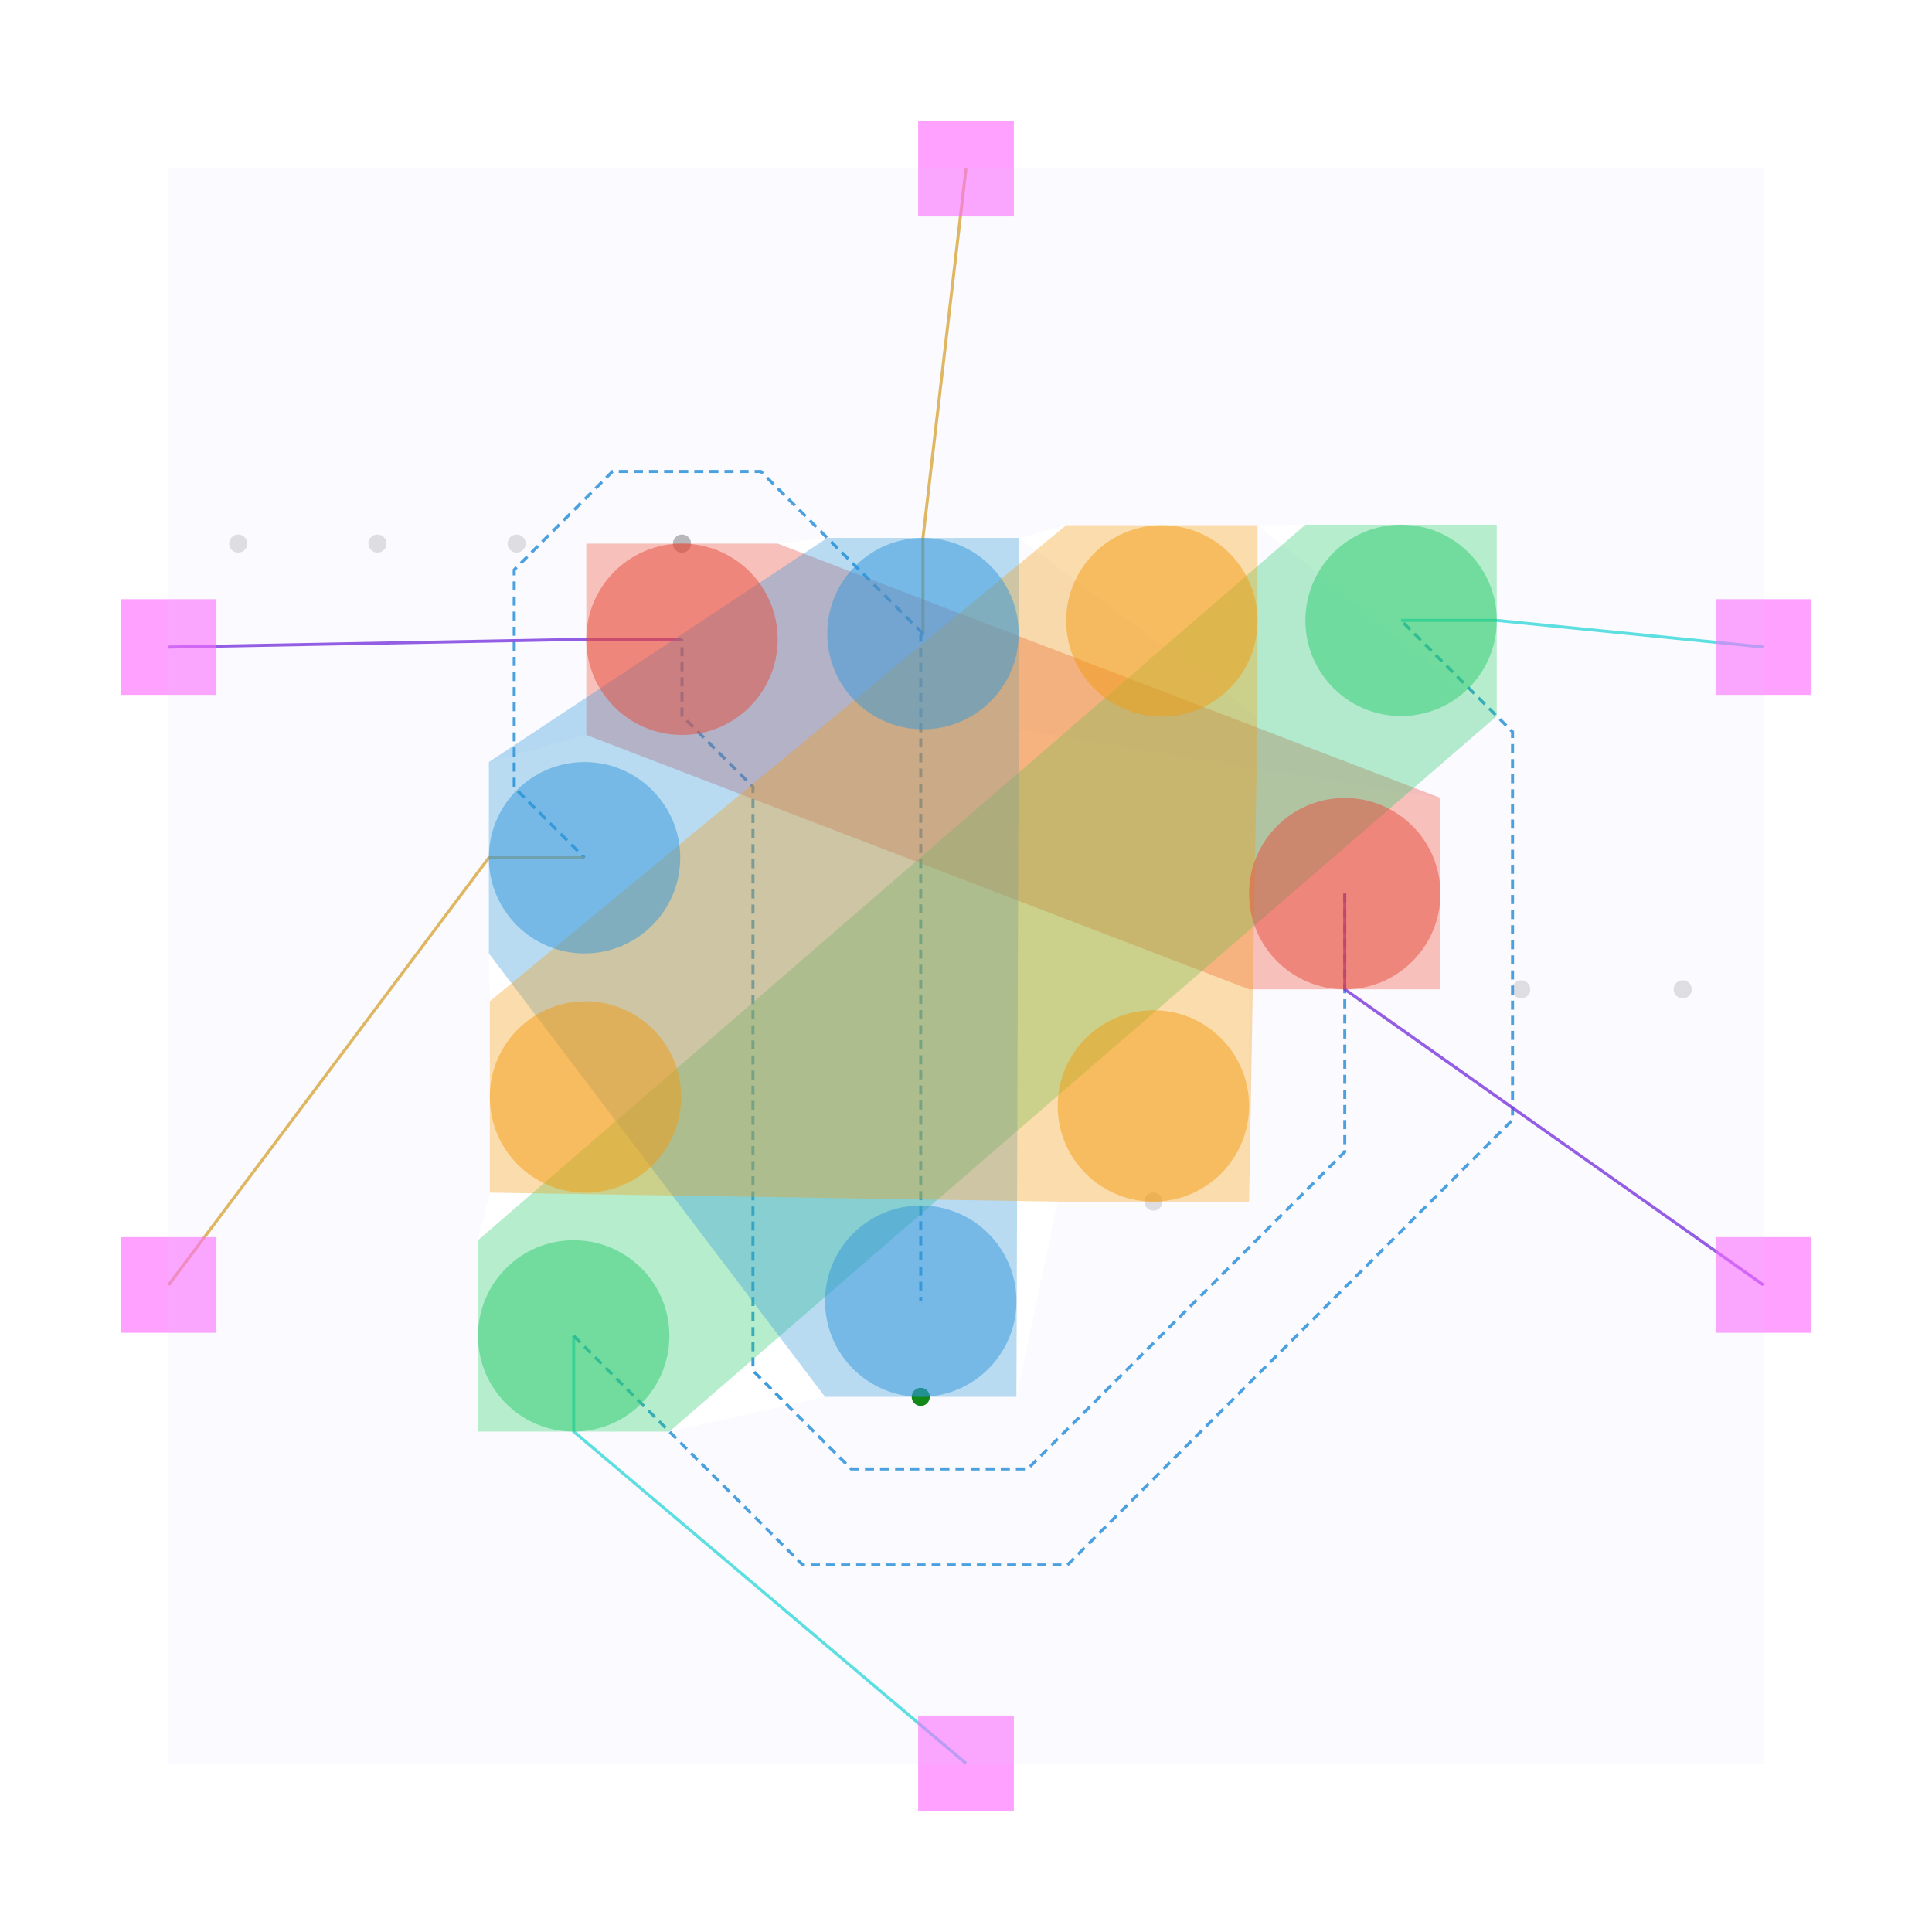
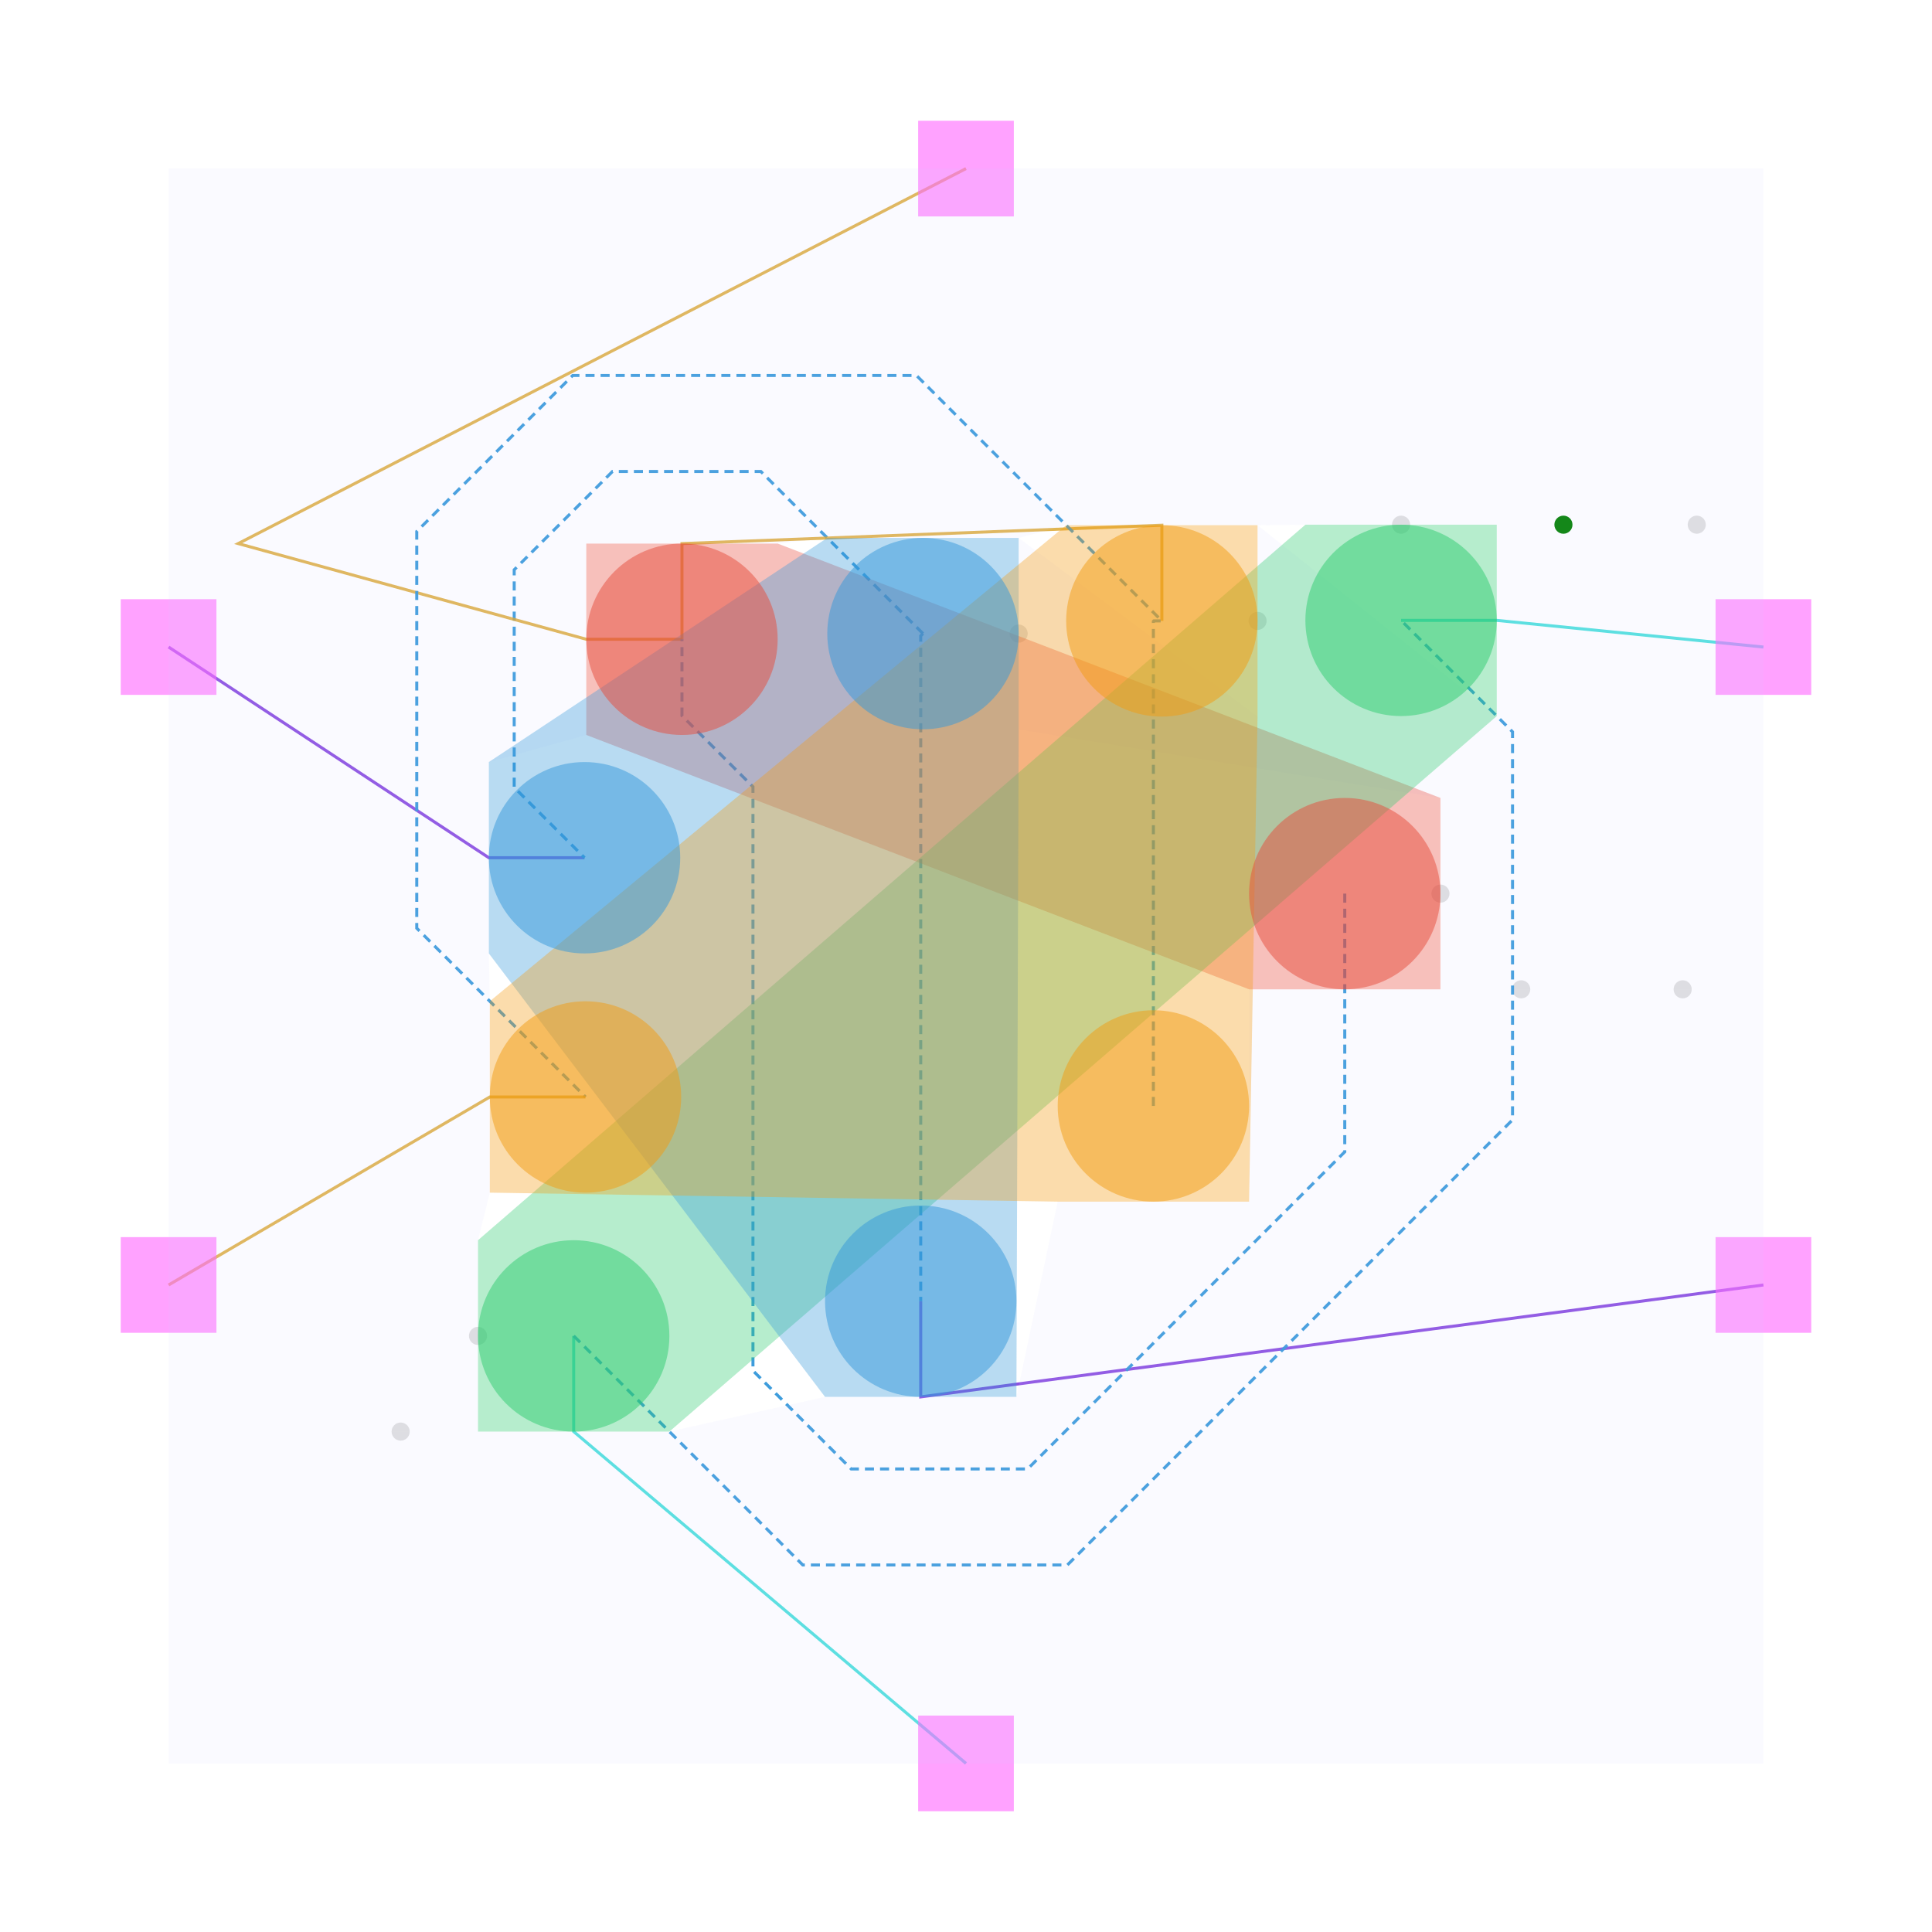
<svg xmlns="http://www.w3.org/2000/svg" width="640" height="640" viewBox="0 0 640 640">
  <rect width="100%" height="100%" fill="white" />
  <g>
-     <circle data-type="point" data-label="via:net4-B g: 0.03 h: 1.00 f: 0.59" data-x="-0.14192900000000003" data-y="-1.350896" cx="305.004" cy="462.736" r="3" fill="green" />
+     <circle data-type="point" data-label="via:T-R_0 g: 0.00 h: 1.00 f: 0.55" data-x="1.87303975" data-y="1.383575" cx="517.906" cy="173.811" r="3" fill="green" />
  </g>
  <g>
-     <circle data-type="point" data-label="via:B-R_0 g: 0.07 h: 1.00 f: 0.62" data-x="1.7406205000000001" data-y="-0.073099" cx="503.915" cy="327.724" r="3" fill="rgba(128, 128, 128, 0.25)" />
+     <circle data-type="point" data-label="via:net4-R g: 0.00 h: 1.00 f: 0.55" data-x="0.165106" data-y="1.042149" cx="337.445" cy="209.886" r="3" fill="rgba(128, 128, 128, 0.25)" />
  </g>
  <g>
-     <circle data-type="point" data-label="via:B-R_1 g: 0.07 h: 1.00 f: 0.62" data-x="2.2468735" data-y="-0.073099" cx="557.406" cy="327.724" r="3" fill="rgba(128, 128, 128, 0.25)" />
+     <circle data-type="point" data-label="via:T-R_1 g: 0.00 h: 1.00 f: 0.55" data-x="2.29101325" data-y="1.383575" cx="562.069" cy="173.811" r="3" fill="rgba(128, 128, 128, 0.25)" />
  </g>
  <g>
-     <circle data-type="point" data-label="via:net5-B g: 0.10 h: 1.00 f: 0.66" data-x="0.587494" data-y="-0.738741" cx="382.075" cy="398.056" r="3" fill="rgba(128, 128, 128, 0.25)" />
+     <circle data-type="point" data-label="via:net5-R g: 0.00 h: 1.00 f: 0.55" data-x="0.9140520000000001" data-y="1.081959" cx="416.579" cy="205.68" r="3" fill="rgba(128, 128, 128, 0.25)" />
  </g>
  <g>
-     <circle data-type="point" data-label="via:net1-T g: 0.03 h: 2.00 f: 1.14" data-x="-0.890462" data-y="1.324371" cx="225.913" cy="180.066" r="3" fill="rgba(128, 128, 128, 0.25)" />
+     <circle data-type="point" data-label="via:net1-R g: 0.00 h: 1.00 f: 0.55" data-x="1.487494" data-y="0.22690099999999996" cx="477.169" cy="296.026" r="3" fill="rgba(128, 128, 128, 0.25)" />
  </g>
  <g>
-     <circle data-type="point" data-label="via:net1-T g: 0.03 h: 2.00 f: 1.14" data-x="-0.890462" data-y="1.324371" cx="225.913" cy="180.066" r="3" fill="rgba(128, 128, 128, 0.25)" />
+     <circle data-type="point" data-label="via:B-R_0 g: 0.03 h: 1.00 f: 0.59" data-x="1.7406205000000001" data-y="-0.073099" cx="503.915" cy="327.724" r="3" fill="rgba(128, 128, 128, 0.25)" />
  </g>
  <g>
-     <circle data-type="point" data-label="via:net1-T g: 0.03 h: 2.00 f: 1.14" data-x="-0.890462" data-y="1.324371" cx="225.913" cy="180.066" r="3" fill="rgba(128, 128, 128, 0.25)" />
+     <circle data-type="point" data-label="via:B-R_1 g: 0.03 h: 1.00 f: 0.59" data-x="2.2468735" data-y="-0.073099" cx="557.406" cy="327.724" r="3" fill="rgba(128, 128, 128, 0.25)" />
  </g>
  <g>
-     <circle data-type="point" data-label="via:T-L_1 g: 0.07 h: 2.00 f: 1.17" data-x="-1.845231" data-y="1.324371" cx="125.032" cy="180.066" r="3" fill="rgba(128, 128, 128, 0.25)" />
+     <circle data-type="point" data-label="via:net3-L g: 0.00 h: 2.00 f: 1.10" data-x="-1.529928" data-y="-1.159683" cx="158.347" cy="442.533" r="3" fill="rgba(128, 128, 128, 0.25)" />
  </g>
  <g>
-     <circle data-type="point" data-label="via:T-L_0 g: 0.07 h: 2.00 f: 1.17" data-x="-2.281743666666667" data-y="1.324371" cx="78.91" cy="180.066" r="3" fill="rgba(128, 128, 128, 0.25)" />
+     <circle data-type="point" data-label="via:net3-T g: 0.00 h: 2.00 f: 1.10" data-x="1.364053" data-y="1.383575" cx="464.126" cy="173.811" r="3" fill="rgba(128, 128, 128, 0.25)" />
  </g>
  <g>
-     <circle data-type="point" data-label="via:T-L_2 g: 0.07 h: 2.00 f: 1.17" data-x="-1.4087183333333333" data-y="1.324371" cx="171.154" cy="180.066" r="3" fill="rgba(128, 128, 128, 0.25)" />
+     <circle data-type="point" data-label="via:B-L_1 g: 0.03 h: 2.00 f: 1.14" data-x="-1.772446" data-y="-1.459683" cx="132.723" cy="474.231" r="3" fill="rgba(128, 128, 128, 0.25)" />
+   </g>
+   <g>
+     <polyline data-points="-2.5,1 -1.4959470000000001,0.339403 -1.195947,0.339403" data-type="line" data-label="" points="55.849,214.34 161.938,284.139 193.636,284.139" fill="none" stroke="hsla(265, 70%, 50%, 0.8)" stroke-width="1px" />
+   </g>
+   <g>
+     <polyline data-points="-0.134894,1.042149 -0.141929,1.035114 -0.141929,-1.050896" data-type="line" data-label="" points="305.747,209.886 305.004,210.629 305.004,431.038" fill="none" stroke="rgba(52, 152, 219, 0.95)" stroke-width="1px" stroke-dasharray="3 2" />
+   </g>
+   <g>
+     <polyline data-points="-0.134894,1.042149 -0.643116,1.550371 -1.108339,1.550371 -1.416462,1.242248 -1.416462,0.559918 -1.195947,0.339403" data-type="line" data-label="" points="305.747,209.886 252.048,156.187 202.892,156.187 170.336,188.744 170.336,260.839 193.636,284.139" fill="none" stroke="rgba(52, 152, 219, 0.95)" stroke-width="1px" stroke-dasharray="3 2" />
+   </g>
+   <g>
+     <polyline data-points="-0.141929,-1.050896 -0.14192900000000003,-1.350896 2.5,-1" data-type="line" data-label="" points="305.004,431.038 305.004,462.736 584.151,425.66" fill="none" stroke="hsla(265, 70%, 50%, 0.8)" stroke-width="1px" />
+   </g>
+   <g>
+     <polyline data-points="0,2.5 -2.281743666666667,1.324371 -1.190462,1.024371 -0.890462,1.024371" data-type="line" data-label="" points="320,55.849 78.91,180.066 194.215,211.765 225.913,211.765" fill="none" stroke="hsla(42, 70%, 50%, 0.8)" stroke-width="1px" />
+   </g>
+   <g>
+     <polyline data-points="1.187494,0.226901 1.187494,-0.582618 0.193216,-1.576896 -0.359806,-1.576896 -0.667929,-1.268773 -0.667929,0.561982 -0.890462,0.784515 -0.890462,1.024371" data-type="line" data-label="" points="445.471,296.026 445.471,381.56 340.415,486.615 281.983,486.615 249.426,454.059 249.426,260.621 225.913,237.108 225.913,211.765" fill="none" stroke="rgba(52, 152, 219, 0.95)" stroke-width="1px" stroke-dasharray="3 2" />
+   </g>
+   <g>
+     <polyline data-points="-0.890462,1.024371 -0.890462,1.324371 0.614052,1.381959 0.614052,1.081959" data-type="line" data-label="" points="225.913,211.765 225.913,180.066 384.881,173.982 384.881,205.68" fill="none" stroke="hsla(42, 70%, 50%, 0.8)" stroke-width="1px" />
+   </g>
+   <g>
+     <polyline data-points="0.587494,-0.438741 0.587494,1.080547 0.588906,1.081959 0.614052,1.081959 -0.15536,1.851371 -1.233017,1.851371 -1.721947,1.362441 -1.721947,0.118424 -1.192929,-0.410594" data-type="line" data-label="" points="382.075,366.358 382.075,205.829 382.224,205.68 384.881,205.68 303.585,124.383 189.719,124.383 138.058,176.044 138.058,307.487 193.955,363.384" fill="none" stroke="rgba(52, 152, 219, 0.95)" stroke-width="1px" stroke-dasharray="3 2" />
+   </g>
+   <g>
+     <polyline data-points="-1.192929,-0.410594 -1.492929,-0.410594 -2.5,-1.0000000000000002" data-type="line" data-label="" points="193.955,363.384 162.257,363.384 55.849,425.66" fill="none" stroke="hsla(42, 70%, 50%, 0.8)" stroke-width="1px" />
  </g>
  <g>
    <polyline data-points="0,-2.5 -1.229928,-1.459683 -1.229928,-1.159683" data-type="line" data-label="" points="320,584.151 190.045,474.231 190.045,442.533" fill="none" stroke="hsla(179, 70%, 50%, 0.8)" stroke-width="1px" />
  </g>
  <g>
    <polyline data-points="-1.229928,-1.159683 -0.511715,-1.877896 0.317894,-1.877896 1.713494,-0.482296 1.713494,0.734134 1.364053,1.083575" data-type="line" data-label="" points="190.045,442.533 265.932,518.419 353.589,518.419 501.048,370.96 501.048,242.431 464.126,205.509" fill="none" stroke="rgba(52, 152, 219, 0.95)" stroke-width="1px" stroke-dasharray="3 2" />
  </g>
  <g>
    <polyline data-points="1.364053,1.083575 1.664053,1.083575 2.5,1" data-type="line" data-label="" points="464.126,205.509 495.824,205.509 584.151,214.34" fill="none" stroke="hsla(179, 70%, 50%, 0.8)" stroke-width="1px" />
-   </g>
-   <g>
-     <polyline data-points="0,2.5 -0.13489400000000001,1.342149 -0.134894,1.042149" data-type="line" data-label="" points="320,55.849 305.747,178.188 305.747,209.886" fill="none" stroke="hsla(42, 70%, 50%, 0.8)" stroke-width="1px" />
-   </g>
-   <g>
-     <polyline data-points="-0.134894,1.042149 -0.141929,1.035114 -0.141929,-1.050896" data-type="line" data-label="" points="305.747,209.886 305.004,210.629 305.004,431.038" fill="none" stroke="rgba(52, 152, 219, 0.95)" stroke-width="1px" stroke-dasharray="3 2" />
-   </g>
-   <g>
-     <polyline data-points="-0.134894,1.042149 -0.643116,1.550371 -1.108339,1.550371 -1.416462,1.242248 -1.416462,0.559918 -1.195947,0.339403" data-type="line" data-label="" points="305.747,209.886 252.048,156.187 202.892,156.187 170.336,188.744 170.336,260.839 193.636,284.139" fill="none" stroke="rgba(52, 152, 219, 0.95)" stroke-width="1px" stroke-dasharray="3 2" />
-   </g>
-   <g>
-     <polyline data-points="-1.195947,0.339403 -1.4959470000000001,0.339403 -2.5,-1.0000000000000002" data-type="line" data-label="" points="193.636,284.139 161.938,284.139 55.849,425.66" fill="none" stroke="hsla(42, 70%, 50%, 0.8)" stroke-width="1px" />
-   </g>
-   <g>
-     <polyline data-points="-2.5,1 -1.190462,1.024371 -0.890462,1.024371" data-type="line" data-label="" points="55.849,214.34 194.215,211.765 225.913,211.765" fill="none" stroke="hsla(265, 70%, 50%, 0.8)" stroke-width="1px" />
-   </g>
-   <g>
-     <polyline data-points="1.187494,0.226901 1.187494,-0.582618 0.193216,-1.576896 -0.359806,-1.576896 -0.667929,-1.268773 -0.667929,0.561982 -0.890462,0.784515 -0.890462,1.024371" data-type="line" data-label="" points="445.471,296.026 445.471,381.56 340.415,486.615 281.983,486.615 249.426,454.059 249.426,260.621 225.913,237.108 225.913,211.765" fill="none" stroke="rgba(52, 152, 219, 0.95)" stroke-width="1px" stroke-dasharray="3 2" />
-   </g>
-   <g>
-     <polyline data-points="1.187494,0.226901 1.187494,-0.073099 2.5,-1" data-type="line" data-label="" points="445.471,296.026 445.471,327.724 584.151,425.66" fill="none" stroke="hsla(265, 70%, 50%, 0.8)" stroke-width="1px" />
  </g>
  <g>
    <rect data-type="rect" data-label="" data-x="-2.5" data-y="1" x="40" y="198.491" width="31.698" height="31.698" fill="rgba(255, 100, 255, 0.6)" stroke="black" stroke-width="0.009" />
  </g>
  <g>
    <rect data-type="rect" data-label="" data-x="2.5" data-y="-1" x="568.302" y="409.811" width="31.698" height="31.698" fill="rgba(255, 100, 255, 0.6)" stroke="black" stroke-width="0.009" />
  </g>
  <g>
    <rect data-type="rect" data-label="" data-x="0" data-y="2.5" x="304.151" y="40" width="31.698" height="31.698" fill="rgba(255, 100, 255, 0.6)" stroke="black" stroke-width="0.009" />
  </g>
  <g>
    <rect data-type="rect" data-label="" data-x="-2.5" data-y="-1" x="40" y="409.811" width="31.698" height="31.698" fill="rgba(255, 100, 255, 0.6)" stroke="black" stroke-width="0.009" />
  </g>
  <g>
    <rect data-type="rect" data-label="" data-x="0" data-y="-2.5" x="304.151" y="568.302" width="31.698" height="31.698" fill="rgba(255, 100, 255, 0.6)" stroke="black" stroke-width="0.009" />
  </g>
  <g>
    <rect data-type="rect" data-label="" data-x="2.5" data-y="1" x="568.302" y="198.491" width="31.698" height="31.698" fill="rgba(255, 100, 255, 0.6)" stroke="black" stroke-width="0.009" />
  </g>
  <g>
    <polygon data-type="polygon" data-label="" data-points="-2.5,2.5 2.5,2.5 2.5,1.383575 1.664053,1.383575 1.664053,1.383575 1.064053,1.383575 0.9140520000000001,1.381959 0.31405200000000005,1.381959 0.165106,1.342149 -0.434894,1.342149 -0.590462,1.324371 -1.190462,1.324371 -1.190462,1.324371 -2.5,1.324371" points="55.849,55.849 584.151,55.849 584.151,173.811 495.824,173.811 495.824,173.811 432.428,173.811 416.579,173.982 353.183,173.982 337.445,178.188 274.049,178.188 257.612,180.066 194.215,180.066 194.215,180.066 55.849,180.066" fill="rgba(200, 200, 255, 0.1)" stroke="black" stroke-width="0.009" />
  </g>
  <g>
    <polygon data-type="polygon" data-label="" data-points="-2.5,-2.5 2.5,-2.5 2.5,-0.073099 1.487494,-0.073099 1.487494,-0.073099 0.887494,-0.073099 0.887494,-0.738741 0.28749399999999997,-0.738741 0.158071,-1.350896 -0.441929,-1.350896 -0.9299279999999999,-1.459683 -1.529928,-1.459683 -1.529928,-1.459683 -2.5,-1.459683" points="55.849,584.151 584.151,584.151 584.151,327.724 477.169,327.724 477.169,327.724 413.773,327.724 413.773,398.056 350.377,398.056 336.702,462.736 273.306,462.736 221.743,474.231 158.347,474.231 158.347,474.231 55.849,474.231" fill="rgba(200, 200, 255, 0.1)" stroke="black" stroke-width="0.009" />
  </g>
  <g>
    <polygon data-type="polygon" data-label="" data-points="-2.5,-1.459683 -1.529928,-1.459683 -1.529928,-1.459683 -1.529928,-0.859683 -1.492929,-0.710594 -1.492929,-0.11059400000000003 -1.4959470000000001,0.03940300000000002 -1.4959470000000001,0.6394029999999999 -1.190462,0.7243709999999999 -1.190462,1.324371 -2.5,1.324371" points="55.849,474.231 158.347,474.231 158.347,474.231 158.347,410.834 162.257,395.082 162.257,331.685 161.938,315.837 161.938,252.44 194.215,243.463 194.215,180.066 55.849,180.066" fill="rgba(200, 200, 255, 0.1)" stroke="black" stroke-width="0.009" />
  </g>
  <g>
    <polygon data-type="polygon" data-label="" data-points="2.5,-0.073099 1.487494,-0.073099 1.487494,-0.073099 1.487494,0.526901 0.165106,0.742149 0.165106,1.342149 0.9140520000000001,0.7819589999999998 0.9140520000000001,1.381959 1.664053,0.7835749999999999 1.664053,1.383575 2.5,1.383575" points="584.151,327.724 477.169,327.724 477.169,327.724 477.169,264.327 337.445,241.584 337.445,178.188 416.579,237.378 416.579,173.982 495.824,237.207 495.824,173.811 584.151,173.811" fill="rgba(200, 200, 255, 0.1)" stroke="black" stroke-width="0.009" />
  </g>
  <g>
    <polygon data-type="polygon" data-label="" data-points="-1.190462,1.324371 -0.590462,1.324371 1.487494,0.526901 1.487494,-0.073099 1.487494,-0.073099 0.887494,-0.073099 -1.190462,0.7243709999999999 -1.190462,1.324371" points="194.215,180.066 257.612,180.066 477.169,264.327 477.169,327.724 477.169,327.724 413.773,327.724 194.215,243.463 194.215,180.066" fill="rgba(231, 76, 60, 0.35)" stroke="black" stroke-width="0.009" />
  </g>
  <g>
    <polygon data-type="polygon" data-label="" data-points="1.064053,1.383575 1.664053,1.383575 1.664053,1.383575 1.664053,0.7835749999999999 -0.9299279999999999,-1.459683 -1.529928,-1.459683 -1.529928,-1.459683 -1.529928,-0.859683" points="432.428,173.811 495.824,173.811 495.824,173.811 495.824,237.207 221.743,474.231 158.347,474.231 158.347,474.231 158.347,410.834" fill="rgba(46, 204, 113, 0.35)" stroke="black" stroke-width="0.009" />
  </g>
  <g>
    <polygon data-type="polygon" data-label="" data-points="-0.434894,1.342149 0.165106,1.342149 0.165106,1.342149 0.165106,0.742149 0.158071,-1.350896 -0.441929,-1.350896 -1.4959470000000001,0.03940300000000002 -1.4959470000000001,0.6394029999999999" points="274.049,178.188 337.445,178.188 337.445,178.188 337.445,241.584 336.702,462.736 273.306,462.736 161.938,315.837 161.938,252.44" fill="rgba(52, 152, 219, 0.35)" stroke="black" stroke-width="0.009" />
  </g>
  <g>
    <polygon data-type="polygon" data-label="" data-points="0.31405200000000005,1.381959 0.9140520000000001,1.381959 0.9140520000000001,1.381959 0.9140520000000001,0.7819589999999998 0.887494,-0.738741 0.28749399999999997,-0.738741 -1.492929,-0.710594 -1.492929,-0.11059400000000003" points="353.183,173.982 416.579,173.982 416.579,173.982 416.579,237.378 413.773,398.056 350.377,398.056 162.257,395.082 162.257,331.685" fill="rgba(243, 156, 18, 0.35)" stroke="black" stroke-width="0.009" />
  </g>
  <circle data-type="circle" data-label="" data-x="1.187494" data-y="0.226901" cx="445.471" cy="296.026" r="31.698" fill="rgba(231, 76, 60, 0.5)" stroke="black" stroke-width="0.009" />
  <circle data-type="circle" data-label="" data-x="-0.890462" data-y="1.024371" cx="225.913" cy="211.765" r="31.698" fill="rgba(231, 76, 60, 0.5)" stroke="black" stroke-width="0.009" />
  <circle data-type="circle" data-label="" data-x="-1.229928" data-y="-1.159683" cx="190.045" cy="442.533" r="31.698" fill="rgba(46, 204, 113, 0.5)" stroke="black" stroke-width="0.009" />
  <circle data-type="circle" data-label="" data-x="1.364053" data-y="1.083575" cx="464.126" cy="205.509" r="31.698" fill="rgba(46, 204, 113, 0.5)" stroke="black" stroke-width="0.009" />
  <circle data-type="circle" data-label="" data-x="-0.134894" data-y="1.042149" cx="305.747" cy="209.886" r="31.698" fill="rgba(52, 152, 219, 0.5)" stroke="black" stroke-width="0.009" />
  <circle data-type="circle" data-label="" data-x="-1.195947" data-y="0.339403" cx="193.636" cy="284.139" r="31.698" fill="rgba(52, 152, 219, 0.5)" stroke="black" stroke-width="0.009" />
  <circle data-type="circle" data-label="" data-x="-0.141929" data-y="-1.050896" cx="305.004" cy="431.038" r="31.698" fill="rgba(52, 152, 219, 0.5)" stroke="black" stroke-width="0.009" />
  <circle data-type="circle" data-label="" data-x="0.587494" data-y="-0.438741" cx="382.075" cy="366.358" r="31.698" fill="rgba(243, 156, 18, 0.5)" stroke="black" stroke-width="0.009" />
  <circle data-type="circle" data-label="" data-x="0.614052" data-y="1.081959" cx="384.881" cy="205.68" r="31.698" fill="rgba(243, 156, 18, 0.5)" stroke="black" stroke-width="0.009" />
  <circle data-type="circle" data-label="" data-x="-1.192929" data-y="-0.410594" cx="193.955" cy="363.384" r="31.698" fill="rgba(243, 156, 18, 0.5)" stroke="black" stroke-width="0.009" />
  <g id="crosshair" style="display: none">
    <line id="crosshair-h" y1="0" y2="640" stroke="#666" stroke-width="0.5" />
    <line id="crosshair-v" x1="0" x2="640" stroke="#666" stroke-width="0.5" />
    <text id="coordinates" font-family="monospace" font-size="12" fill="#666" />
  </g>
</svg>
